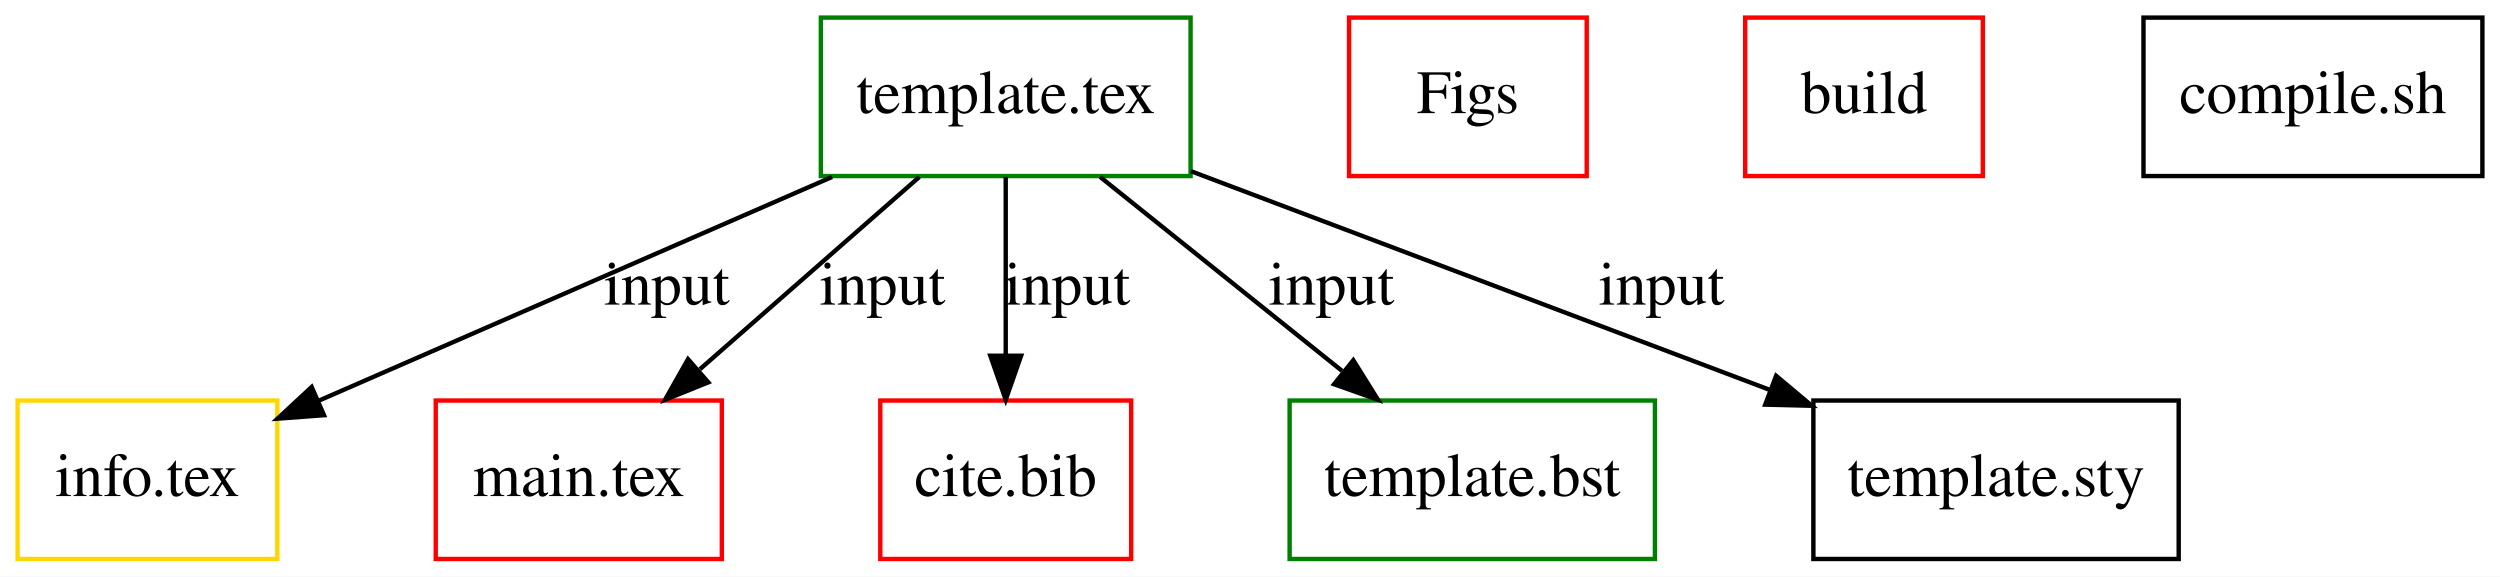
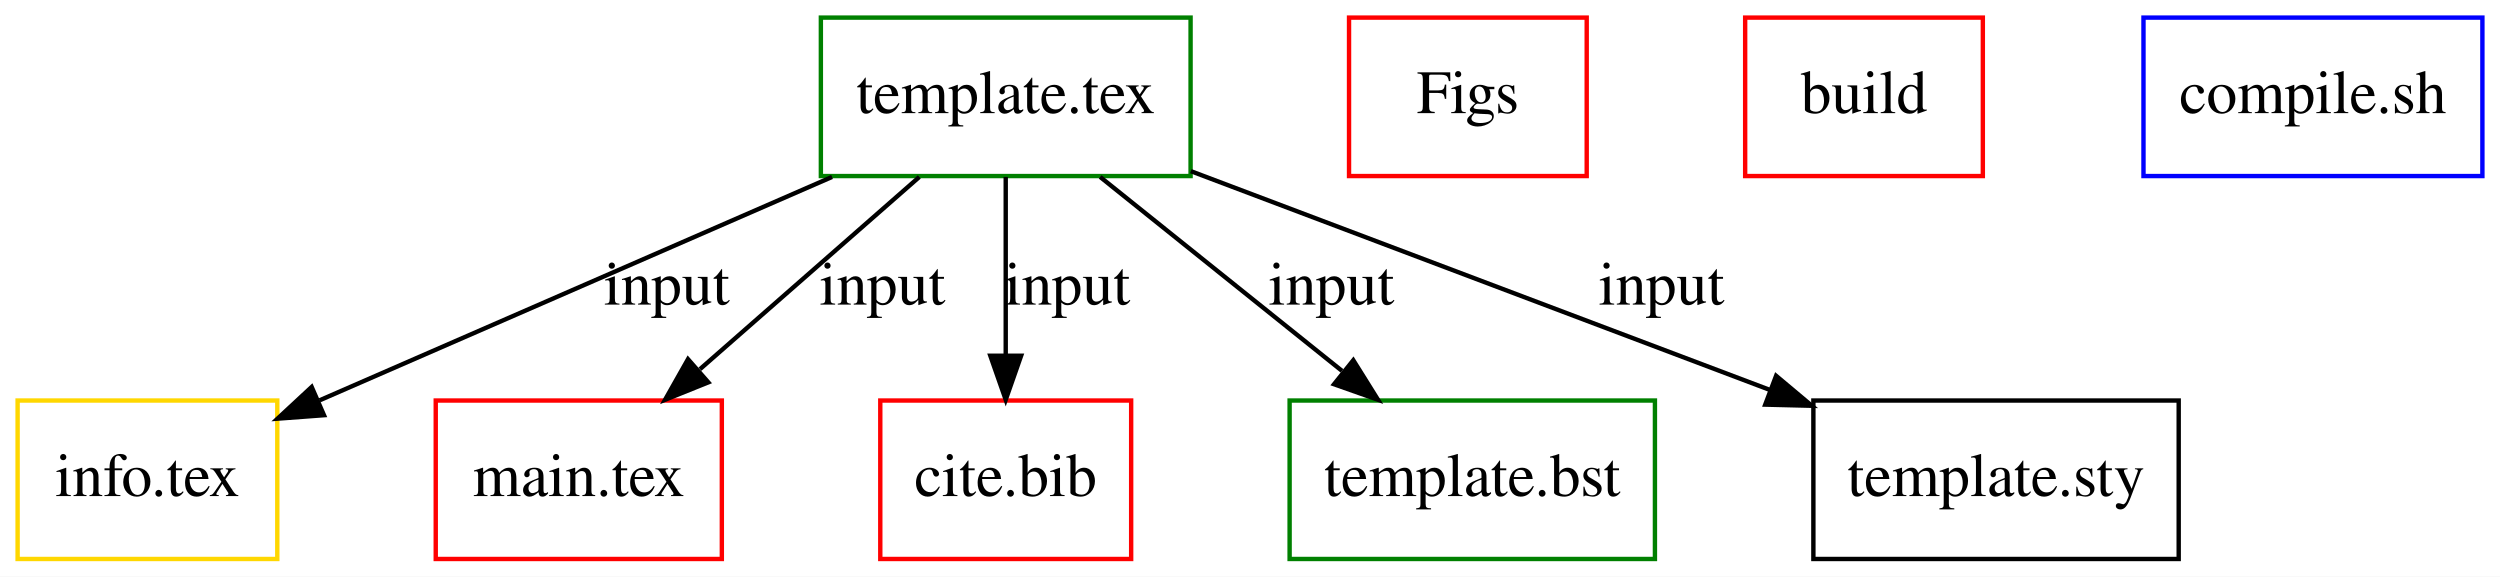
<svg xmlns="http://www.w3.org/2000/svg" width="568pt" height="131pt" viewBox="0.00 0.00 568.00 131.00">
  <g id="graph0" class="graph" transform="scale(1 1) rotate(0) translate(4 127)">
    <polygon fill="white" stroke="none" points="-4,4 -4,-127 564,-127 564,4 -4,4" />
    <g id="node1" class="node">
      <polygon fill="none" stroke="green" points="266.5,-123 182.5,-123 182.5,-87 266.5,-87 266.5,-123" />
      <text text-anchor="middle" x="224.5" y="-101.3" font-family="Times,serif" font-size="14.00">template.tex</text>
    </g>
    <g id="node2" class="node">
      <polygon fill="none" stroke="gold" points="59,-36 0,-36 0,-0 59,-0 59,-36" />
      <text text-anchor="middle" x="29.5" y="-14.3" font-family="Times,serif" font-size="14.00">info.tex</text>
    </g>
    <g id="edge1" class="edge">
      <path fill="none" stroke="black" d="M185.039,-86.799C151.107,-72.008 102.429,-50.79 68.602,-36.044" />
      <polygon fill="black" stroke="black" points="69.612,-32.667 59.047,-31.879 66.815,-39.084 69.612,-32.667" />
      <text text-anchor="middle" x="147.5" y="-57.8" font-family="Times,serif" font-size="14.00">input</text>
    </g>
    <g id="node3" class="node">
      <polygon fill="none" stroke="red" points="160,-36 95,-36 95,-0 160,-0 160,-36" />
      <text text-anchor="middle" x="127.5" y="-14.3" font-family="Times,serif" font-size="14.00">main.tex</text>
    </g>
    <g id="edge2" class="edge">
      <path fill="none" stroke="black" d="M204.871,-86.799C190.54,-74.241 170.921,-57.049 155.025,-43.12" />
      <polygon fill="black" stroke="black" points="156.928,-40.134 147.1,-36.175 152.314,-45.398 156.928,-40.134" />
      <text text-anchor="middle" x="196.5" y="-57.8" font-family="Times,serif" font-size="14.00">input</text>
    </g>
    <g id="node4" class="node">
      <polygon fill="none" stroke="red" points="253,-36 196,-36 196,-0 253,-0 253,-36" />
      <text text-anchor="middle" x="224.5" y="-14.3" font-family="Times,serif" font-size="14.00">cite.bib</text>
    </g>
    <g id="edge3" class="edge">
      <path fill="none" stroke="black" d="M224.5,-86.799C224.5,-75.163 224.5,-59.548 224.5,-46.237" />
      <polygon fill="black" stroke="black" points="228,-46.175 224.5,-36.175 221,-46.175 228,-46.175" />
      <text text-anchor="middle" x="238.5" y="-57.8" font-family="Times,serif" font-size="14.00">input</text>
    </g>
    <g id="node5" class="node">
      <polygon fill="none" stroke="green" points="372,-36 289,-36 289,-0 372,-0 372,-36" />
      <text text-anchor="middle" x="330.5" y="-14.3" font-family="Times,serif" font-size="14.00">template.bst</text>
    </g>
    <g id="edge4" class="edge">
      <path fill="none" stroke="black" d="M245.951,-86.799C261.755,-74.126 283.444,-56.733 300.898,-42.738" />
      <polygon fill="black" stroke="black" points="303.469,-45.162 309.081,-36.175 299.09,-39.701 303.469,-45.162" />
      <text text-anchor="middle" x="298.5" y="-57.8" font-family="Times,serif" font-size="14.00">input</text>
    </g>
    <g id="node6" class="node">
      <polygon fill="none" stroke="black" points="491,-36 408,-36 408,-0 491,-0 491,-36" />
      <text text-anchor="middle" x="449.5" y="-14.3" font-family="Times,serif" font-size="14.00">template.sty</text>
    </g>
    <g id="edge5" class="edge">
      <path fill="none" stroke="black" d="M266.557,-88.112C303.806,-74.04 358.295,-53.455 398.116,-38.411" />
      <polygon fill="black" stroke="black" points="399.532,-41.618 407.649,-34.81 397.058,-35.07 399.532,-41.618" />
      <text text-anchor="middle" x="373.5" y="-57.8" font-family="Times,serif" font-size="14.00">input</text>
    </g>
    <g id="node7" class="node">
      <polygon fill="none" stroke="red" points="356.5,-123 302.5,-123 302.5,-87 356.5,-87 356.5,-123" />
      <text text-anchor="middle" x="329.5" y="-101.3" font-family="Times,serif" font-size="14.00">Figs</text>
    </g>
    <g id="node8" class="node">
      <polygon fill="none" stroke="red" points="446.5,-123 392.5,-123 392.5,-87 446.5,-87 446.5,-123" />
      <text text-anchor="middle" x="419.5" y="-101.3" font-family="Times,serif" font-size="14.00">build</text>
    </g>
    <g id="node9" class="node">
-       <polygon fill="none" stroke="black" points="560,-123 483,-123 483,-87 560,-87 560,-123" />
+       <polygon fill="none" stroke="blue" points="560,-123 483,-123 483,-87 560,-87 560,-123" />
      <text text-anchor="middle" x="521.5" y="-101.3" font-family="Times,serif" font-size="14.00">compile.sh</text>
    </g>
  </g>
</svg>
